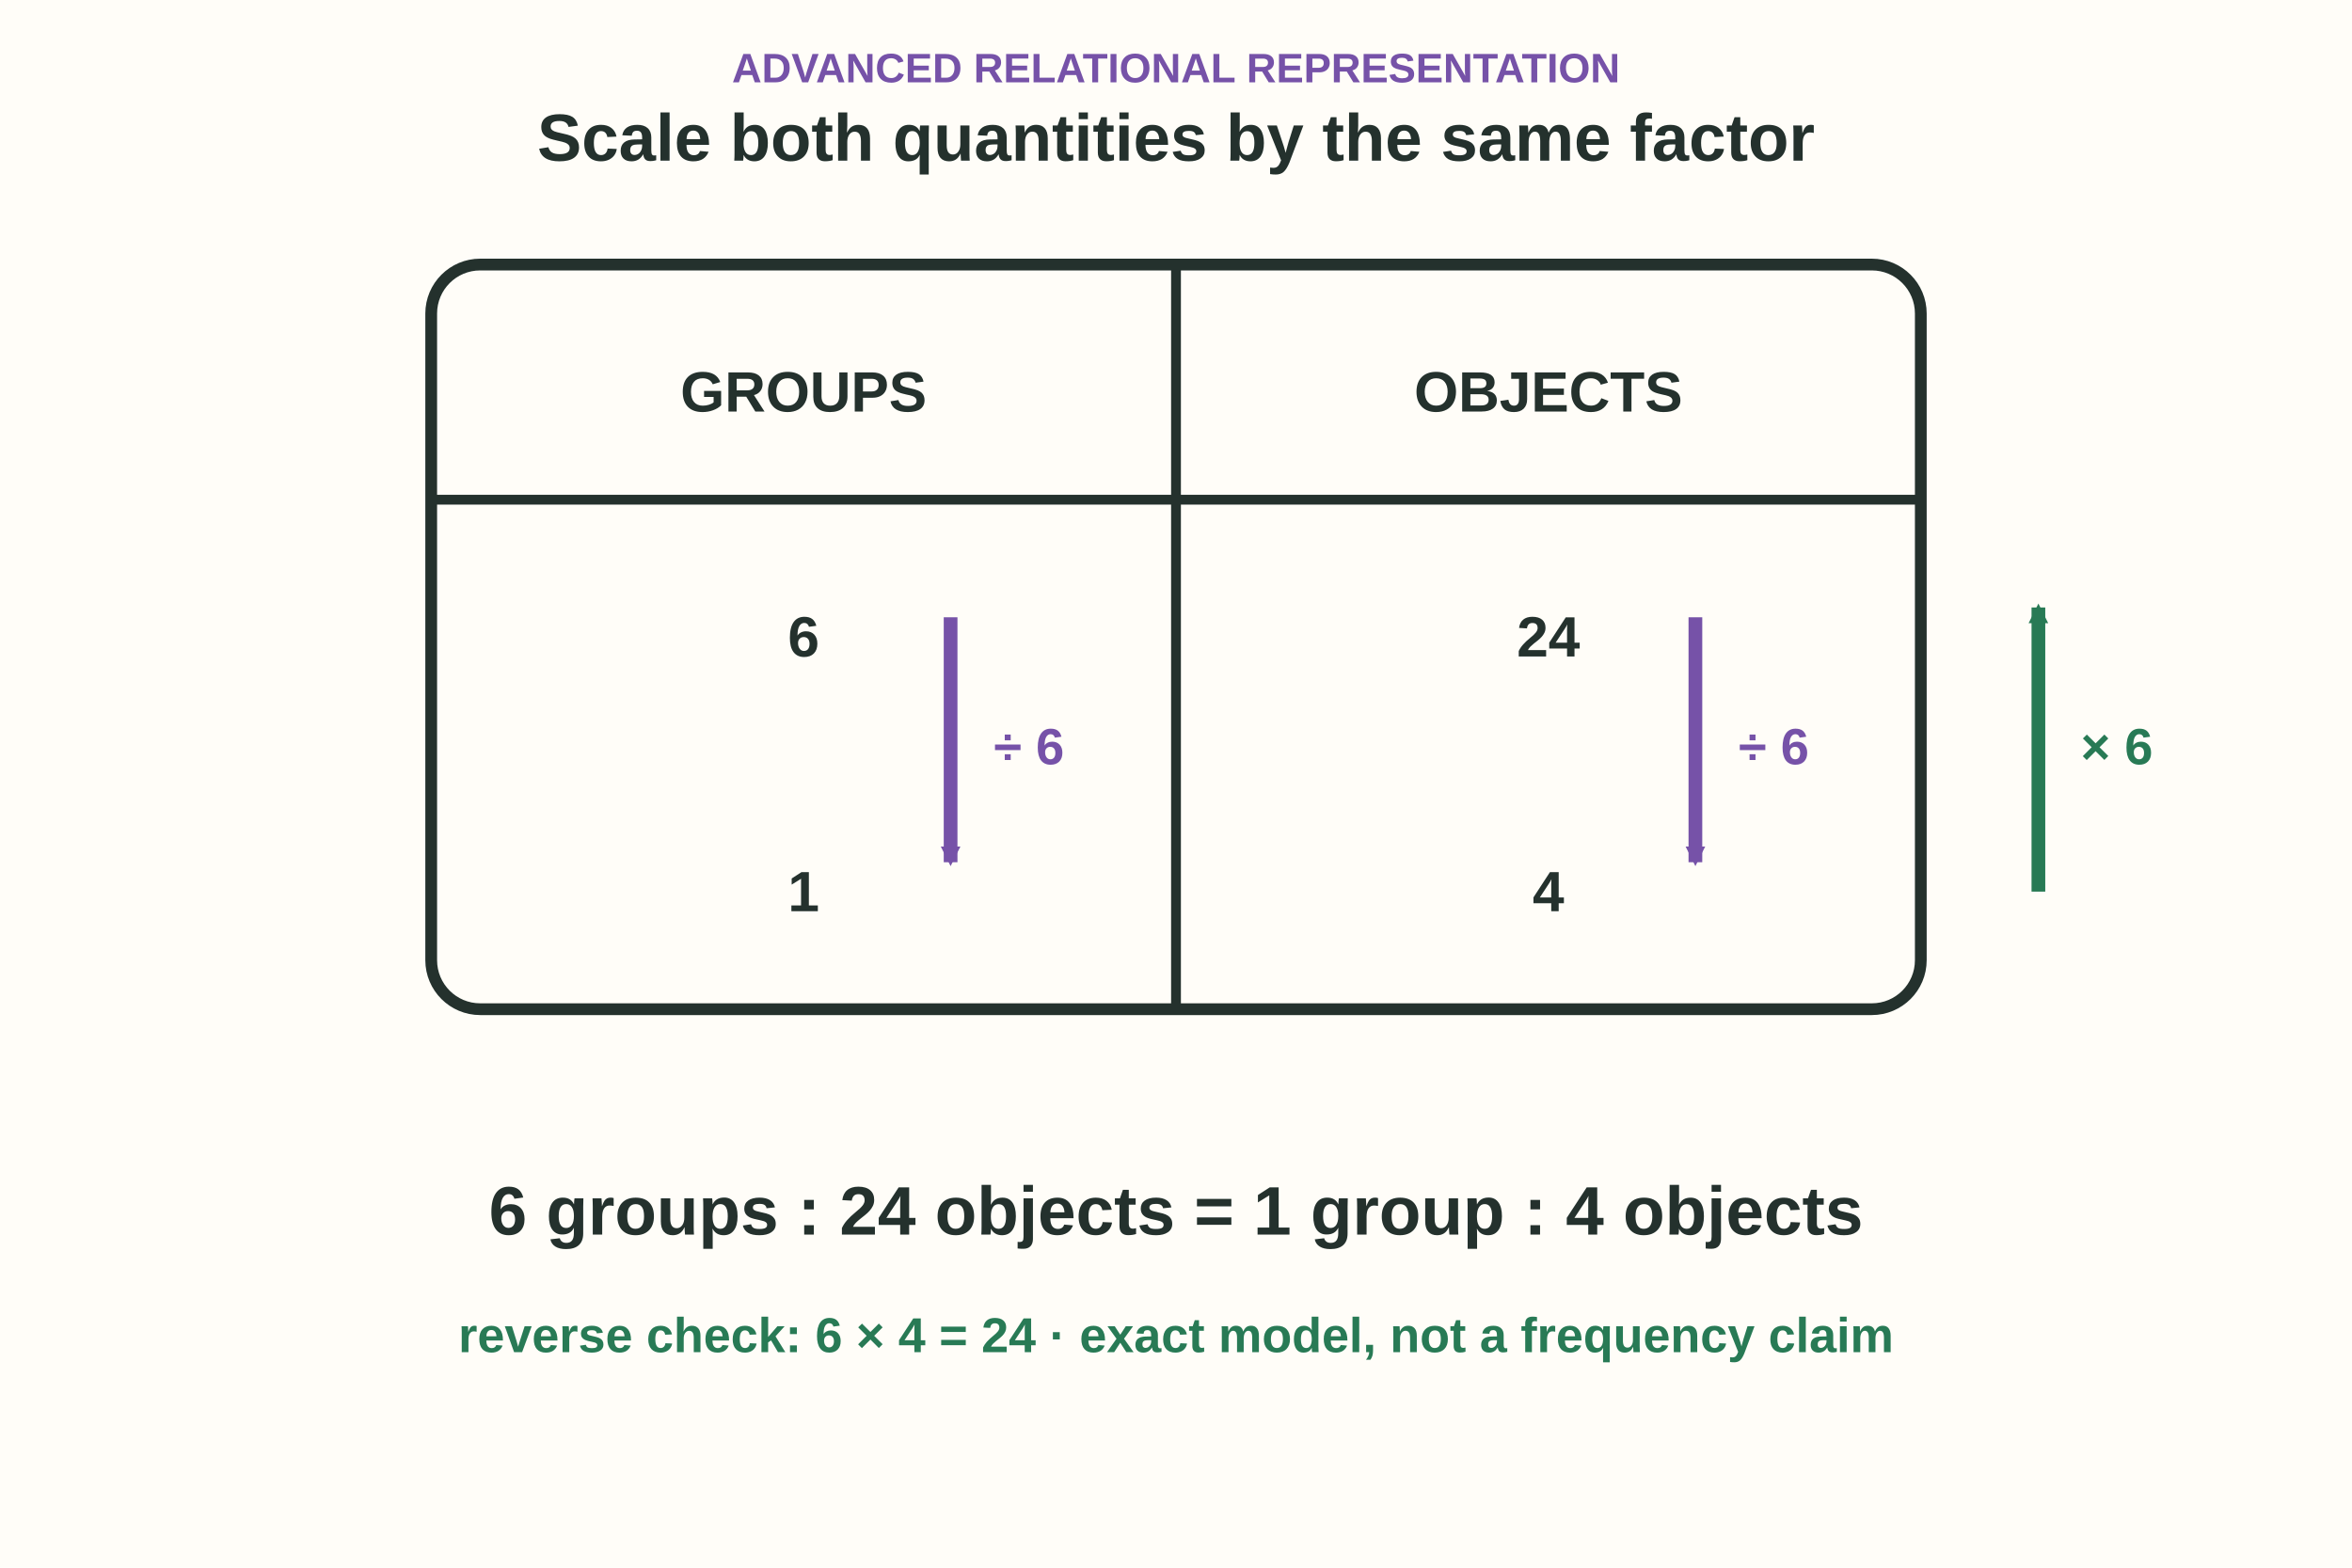
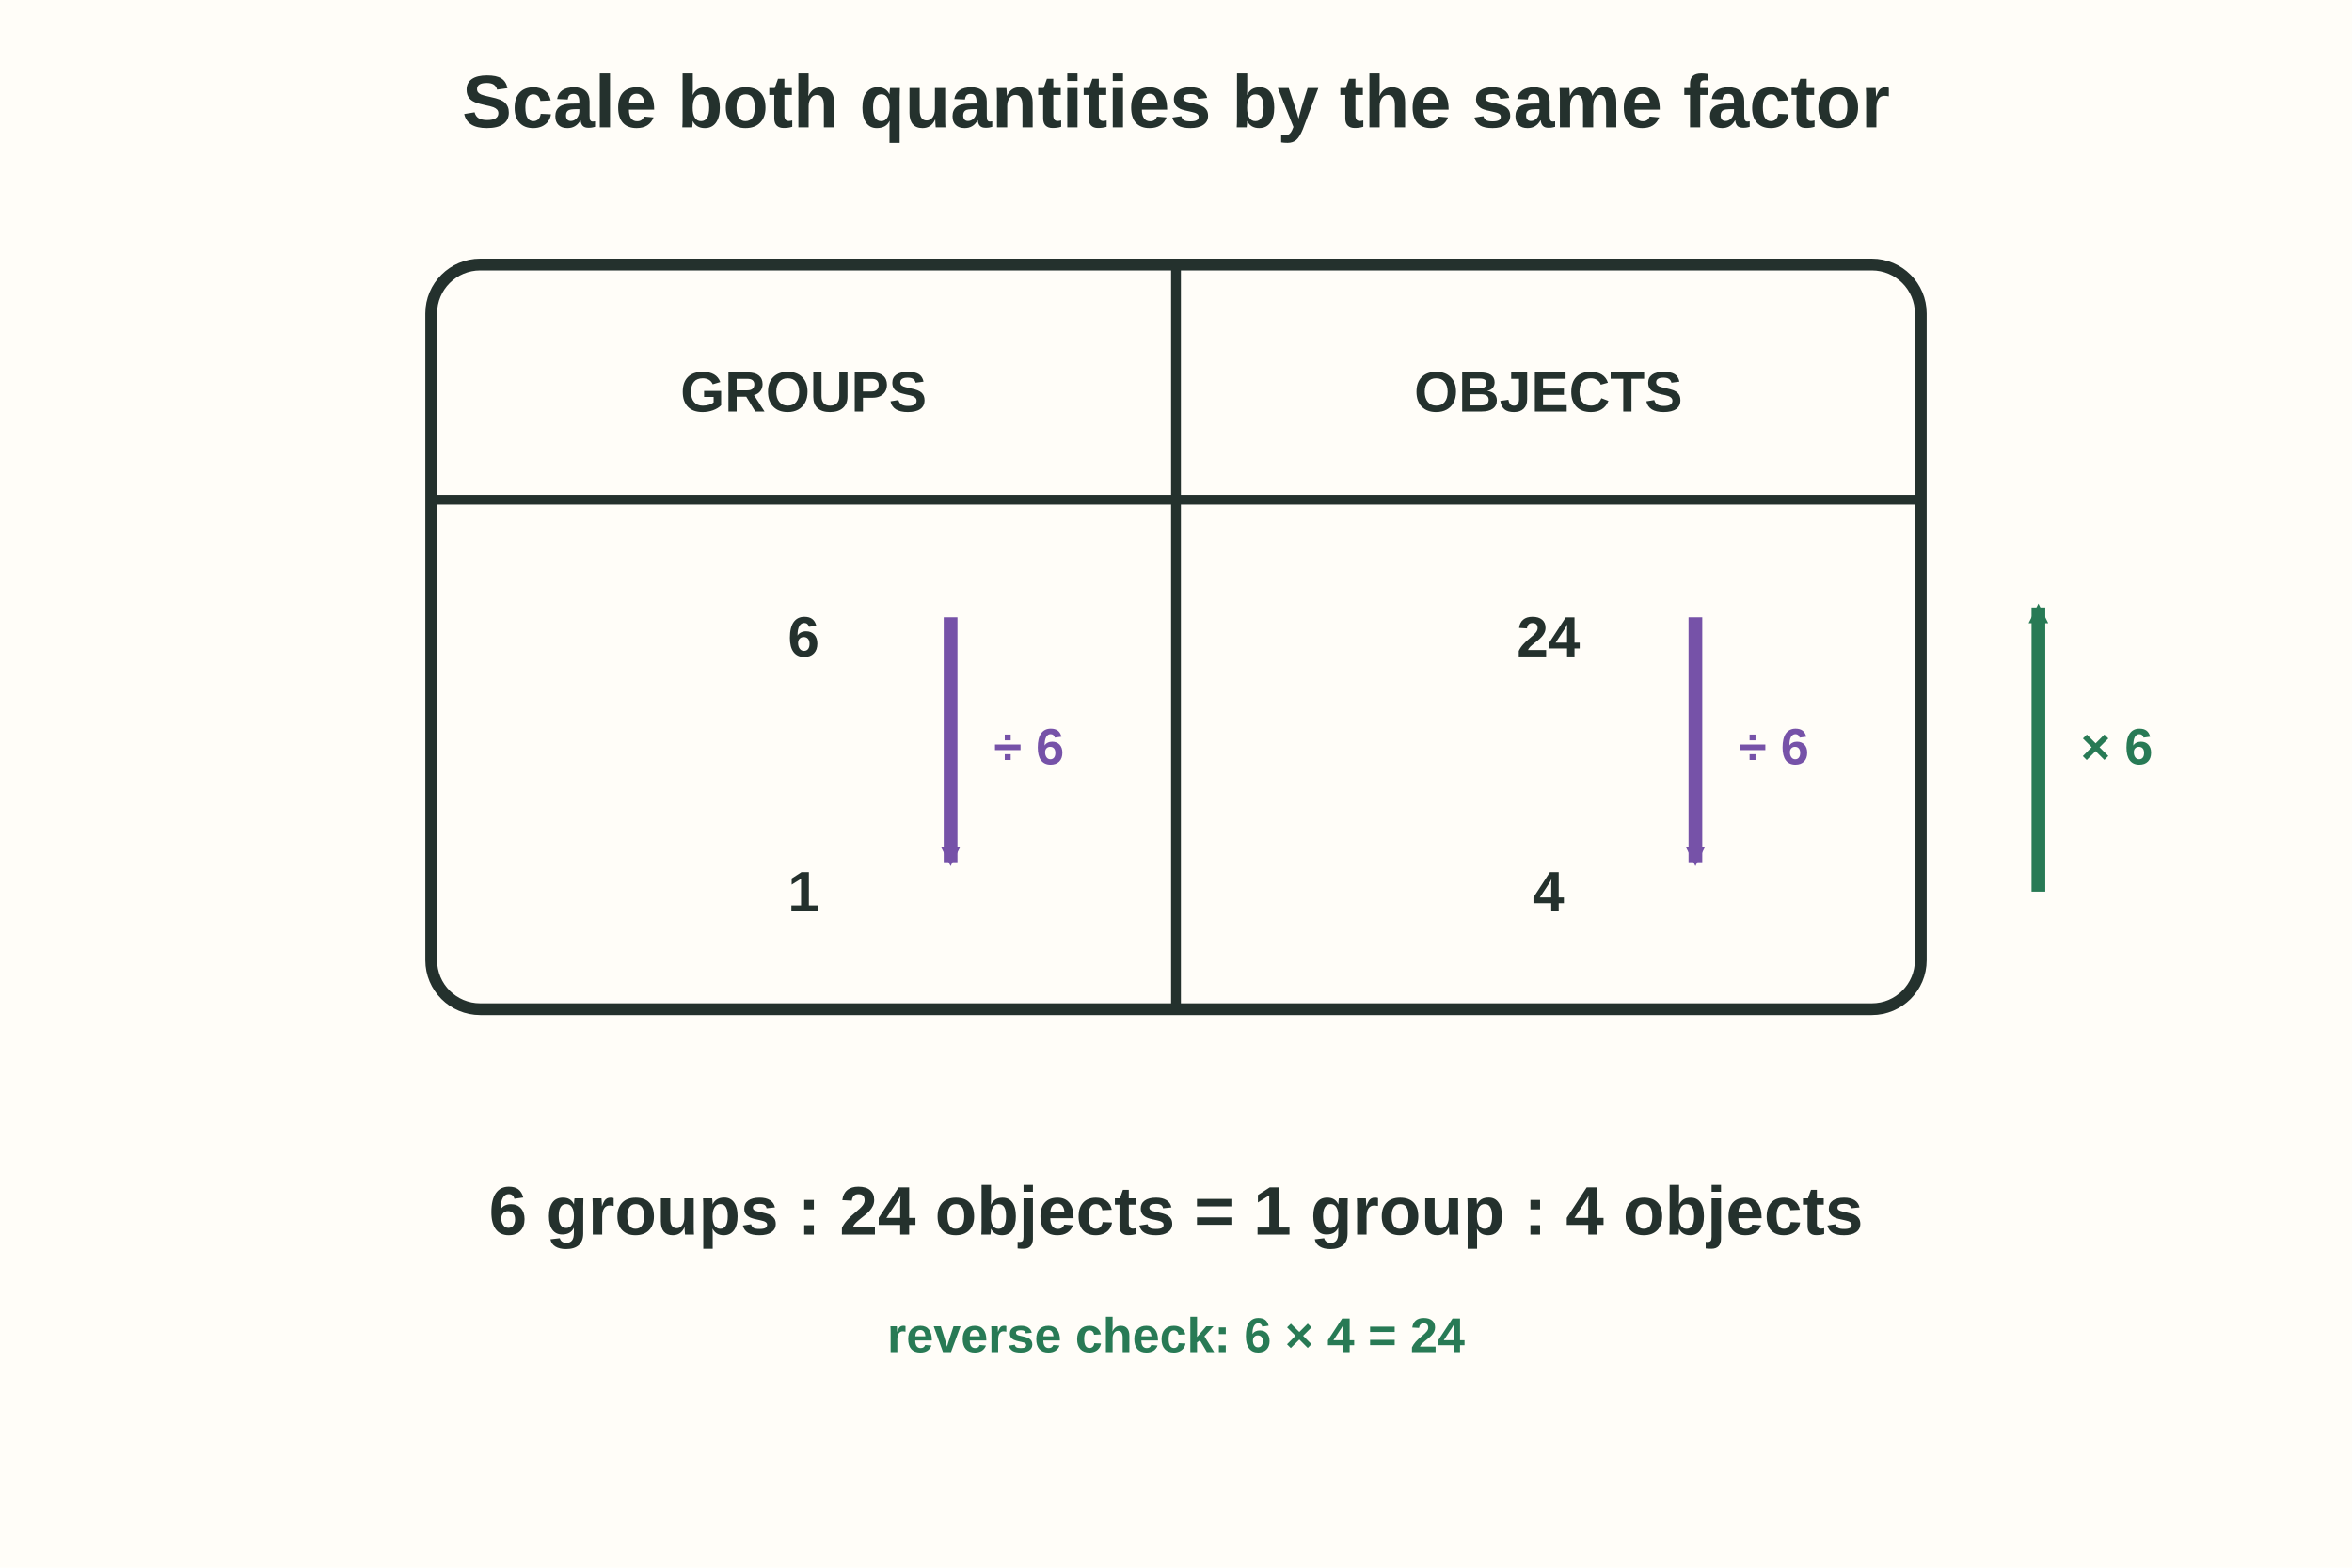
<svg xmlns="http://www.w3.org/2000/svg" data-qa-image-fixes="2026-09-08" width="1200" height="800" viewBox="0 0 1200 800" role="img" aria-labelledby="title desc" shape-rendering="geometricPrecision" text-rendering="optimizeLegibility">
  <defs>
    <marker id="down" markerWidth="10" markerHeight="10" refX="8" refY="5" orient="auto" markerUnits="userSpaceOnUse" viewBox="0 0 10 10">
      <path d="M0 0L10 5L0 10Z" fill="#7652A8" />
    </marker>
    <marker id="up" markerWidth="10" markerHeight="10" refX="8" refY="5" orient="auto" markerUnits="userSpaceOnUse" viewBox="0 0 10 10">
      <path d="M0 0L10 5L0 10Z" fill="#287A55" />
    </marker>
  </defs>
  <rect width="1200" height="800" fill="#FFFDF8" />
  <g font-family="Arial,sans-serif" text-anchor="middle" fill="#24312D">
-     <text x="600" y="42" font-size="21" font-weight="700" fill="#7652A8">ADVANCED RELATIONAL REPRESENTATION</text>
-     <text x="600" y="82" font-size="34" font-weight="700">Scale both quantities by the same factor</text>
+     <text x="600" y="65" font-size="38" font-weight="700">Scale both quantities by the same factor</text>
    <g font-size="29" font-weight="700">
      <rect x="220" y="135" width="760" height="380" rx="25" fill="#FFFDF8" stroke="#24312D" stroke-width="6" />
      <path d="M220 255H980M600 135V515" stroke="#24312D" stroke-width="5" />
      <text x="410" y="210">GROUPS</text>
      <text x="790" y="210">OBJECTS</text>
      <text x="410" y="335">6</text>
      <text x="790" y="335">24</text>
      <text x="410" y="465">1</text>
      <text x="790" y="465">4</text>
    </g>
    <g class="divide-by-six-arrows" stroke="#7652A8" stroke-width="7" marker-end="url(#down)">
      <path d="M485 315v125" />
      <path d="M865 315v125" />
    </g>
    <g font-size="26" fill="#7652A8" font-weight="700">
      <text x="525" y="390">÷ 6</text>
      <text x="905" y="390">÷ 6</text>
    </g>
    <path class="reverse-times-six-arrow" d="M1040 455V310" fill="none" stroke="#287A55" stroke-width="7" marker-end="url(#up)" />
    <text x="1080" y="390" font-size="26" fill="#287A55" font-weight="700">× 6</text>
    <text x="600" y="630" font-size="35" font-weight="700">6 groups : 24 objects = 1 group : 4 objects</text>
-     <text x="600" y="690" font-size="25" fill="#287A55" font-weight="700">reverse check: 6 × 4 = 24 · exact model, not a frequency claim</text>
+     <text x="600" y="690" font-size="25" fill="#287A55" font-weight="700">reverse check: 6 × 4 = 24</text>
  </g>
</svg>
